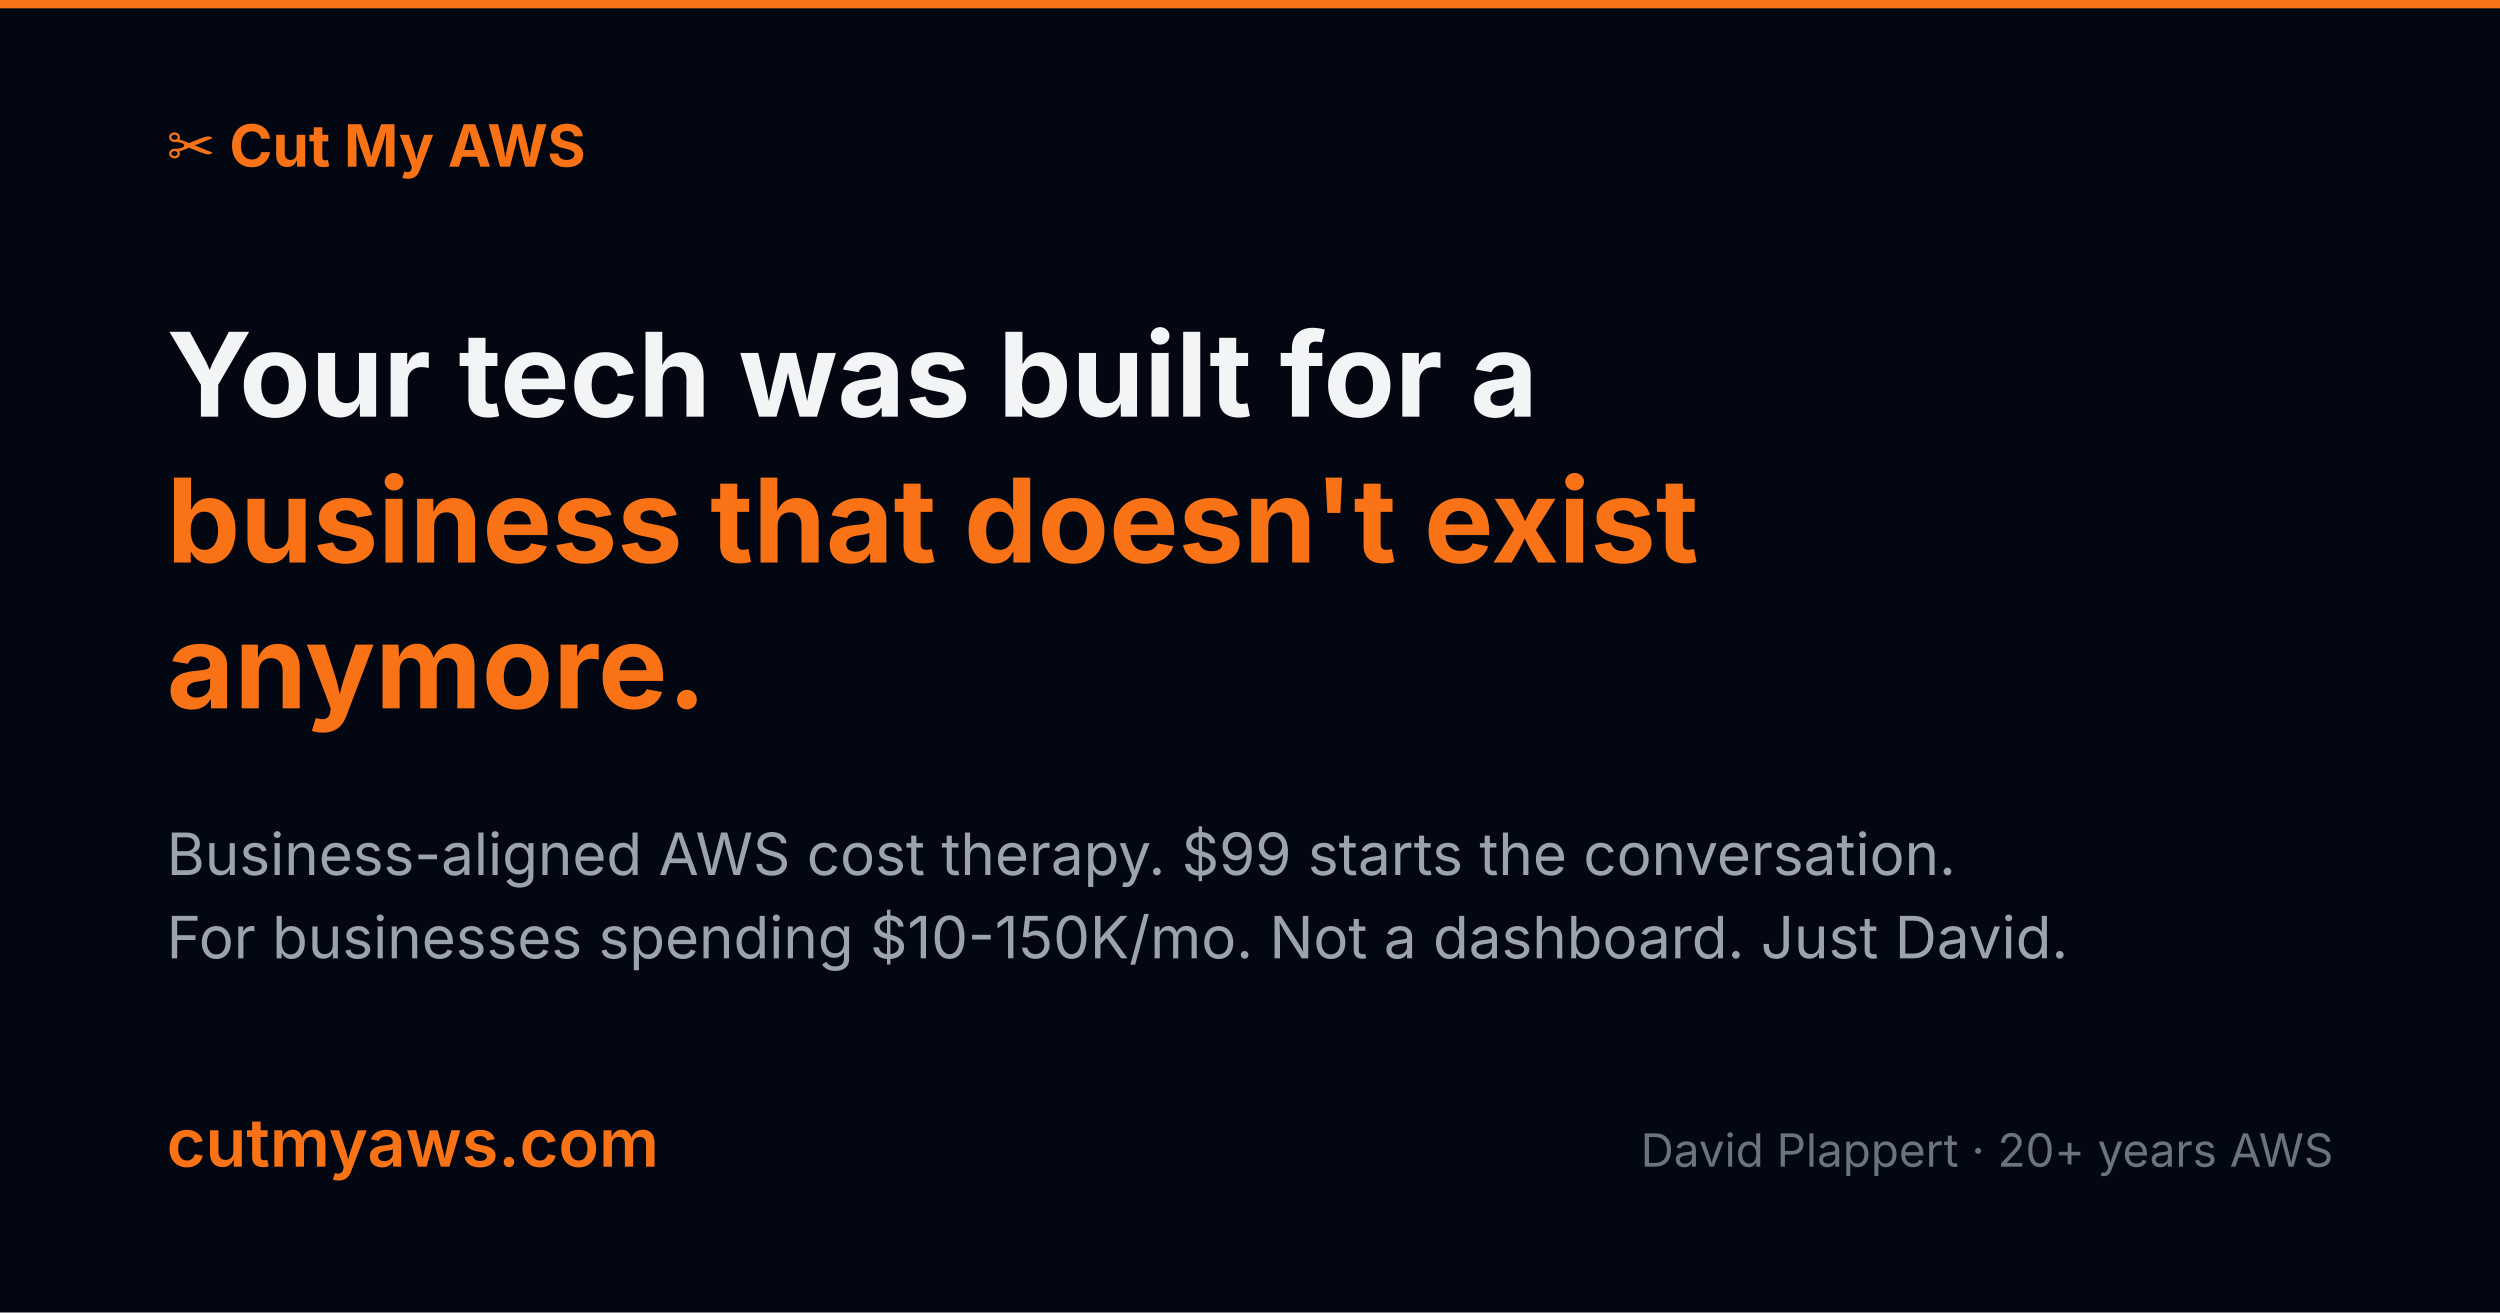
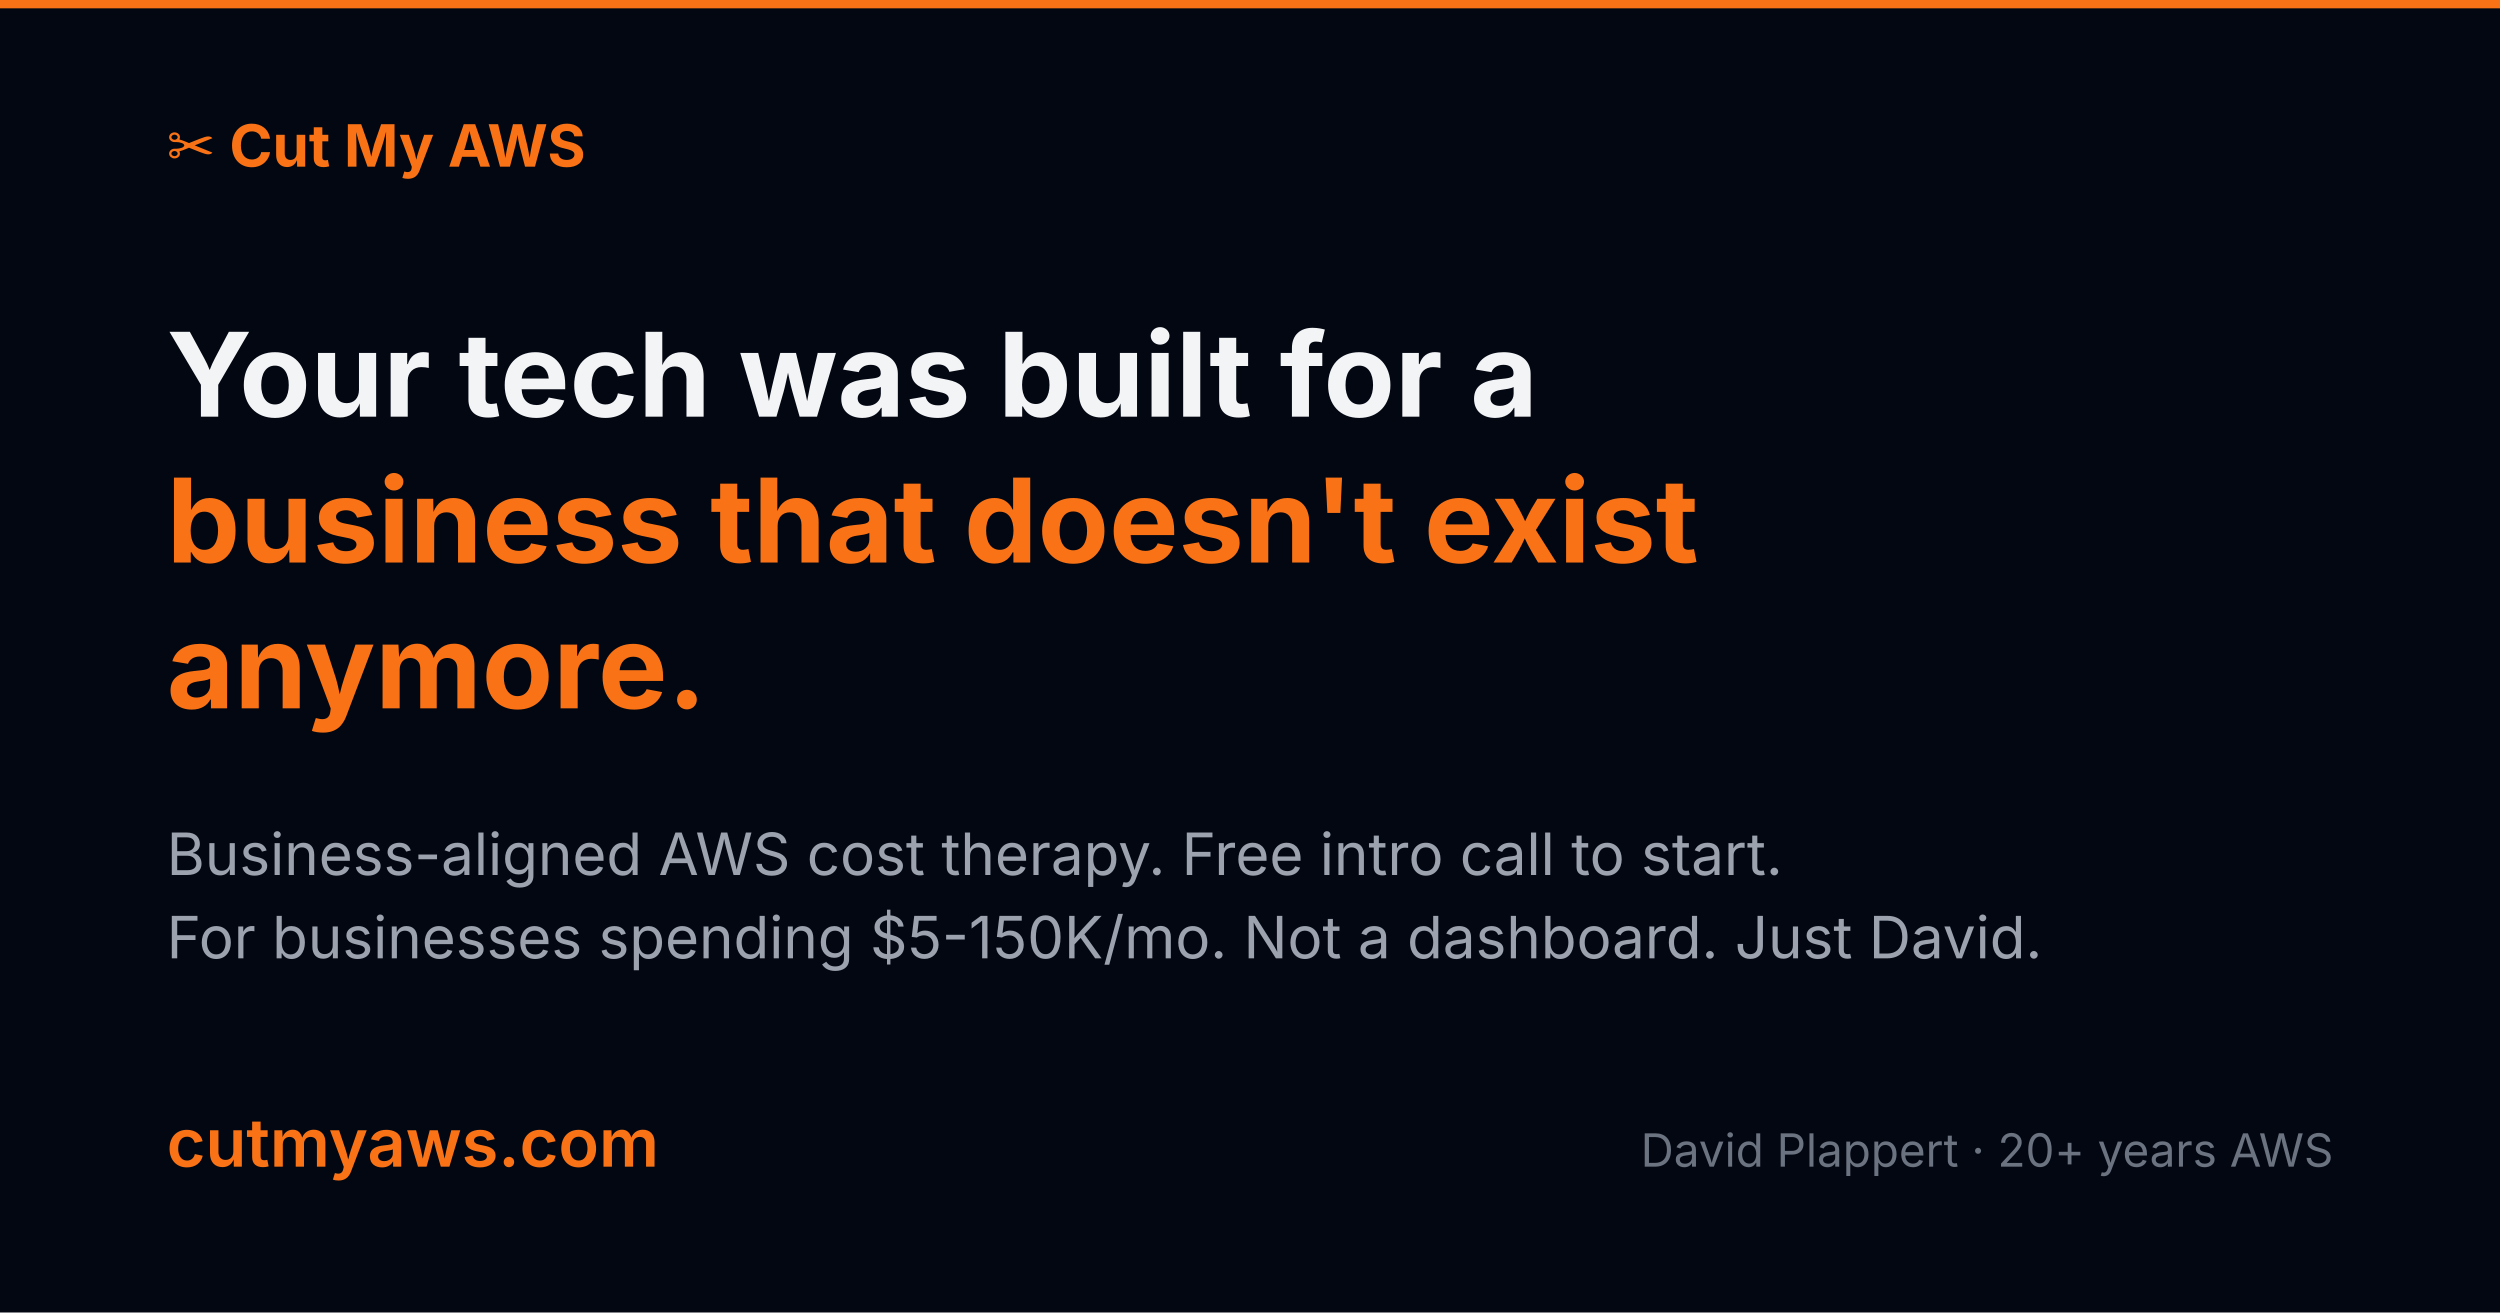
<svg xmlns="http://www.w3.org/2000/svg" width="1200" height="630">
  <rect width="1200" height="630" fill="#030712" />
  <rect x="0" y="0" width="1200" height="4" fill="#f97316" />
  <text x="80" y="80" font-family="system-ui, -apple-system, sans-serif" font-size="28" fill="#f97316" font-weight="700">✂️ Cut My AWS</text>
  <text x="80" y="200" font-family="system-ui, -apple-system, sans-serif" font-size="56" fill="#f3f4f6" font-weight="700">Your tech was built for a</text>
  <text x="80" y="270" font-family="system-ui, -apple-system, sans-serif" font-size="56" fill="#f97316" font-weight="700">business that doesn't exist</text>
  <text x="80" y="340" font-family="system-ui, -apple-system, sans-serif" font-size="56" fill="#f97316" font-weight="700">anymore.</text>
-   <text x="80" y="420" font-family="system-ui, -apple-system, sans-serif" font-size="28" fill="#9ca3af">Business-aligned AWS cost therapy. $99 starts the conversation.</text>
-   <text x="80" y="460" font-family="system-ui, -apple-system, sans-serif" font-size="28" fill="#9ca3af">For businesses spending $10-150K/mo. Not a dashboard. Just David.</text>
+   <text x="80" y="420" font-family="system-ui, -apple-system, sans-serif" font-size="28" fill="#9ca3af">Business-aligned AWS cost therapy. Free intro call to start.</text>
+   <text x="80" y="460" font-family="system-ui, -apple-system, sans-serif" font-size="28" fill="#9ca3af">For businesses spending $5-150K/mo. Not a dashboard. Just David.</text>
  <text x="80" y="560" font-family="system-ui, -apple-system, sans-serif" font-size="32" fill="#f97316" font-weight="600">cutmyaws.com</text>
  <text x="1120" y="560" font-family="system-ui, -apple-system, sans-serif" font-size="22" fill="#6b7280" text-anchor="end">David Plappert · 20+ years AWS</text>
</svg>
